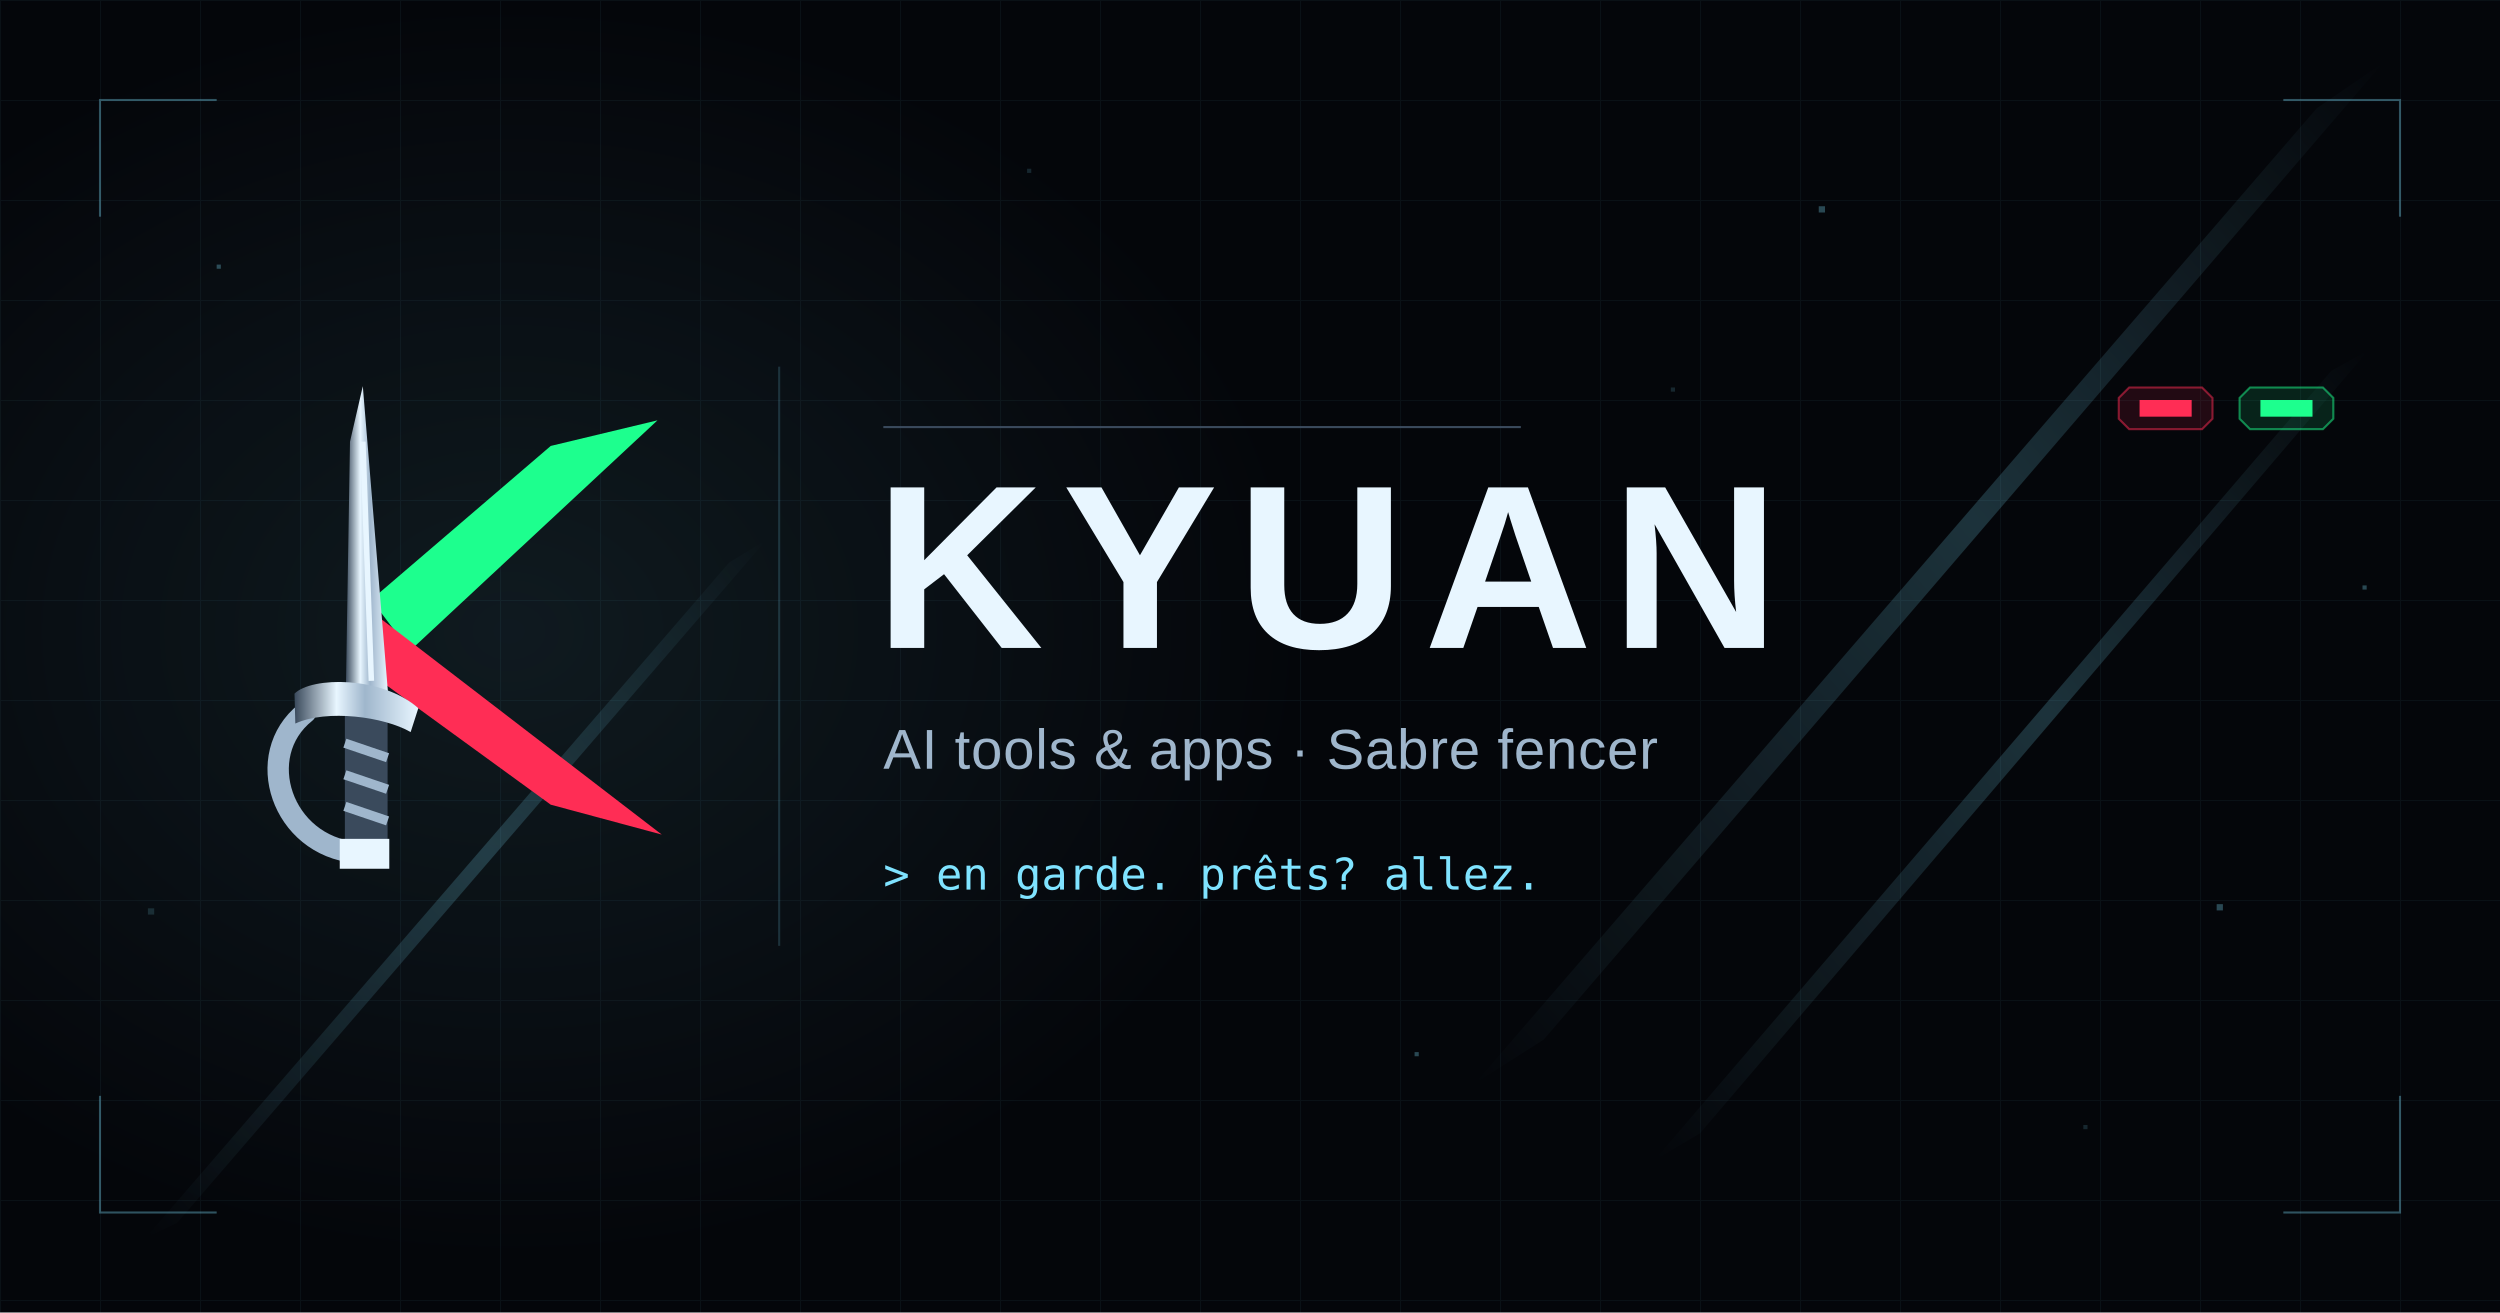
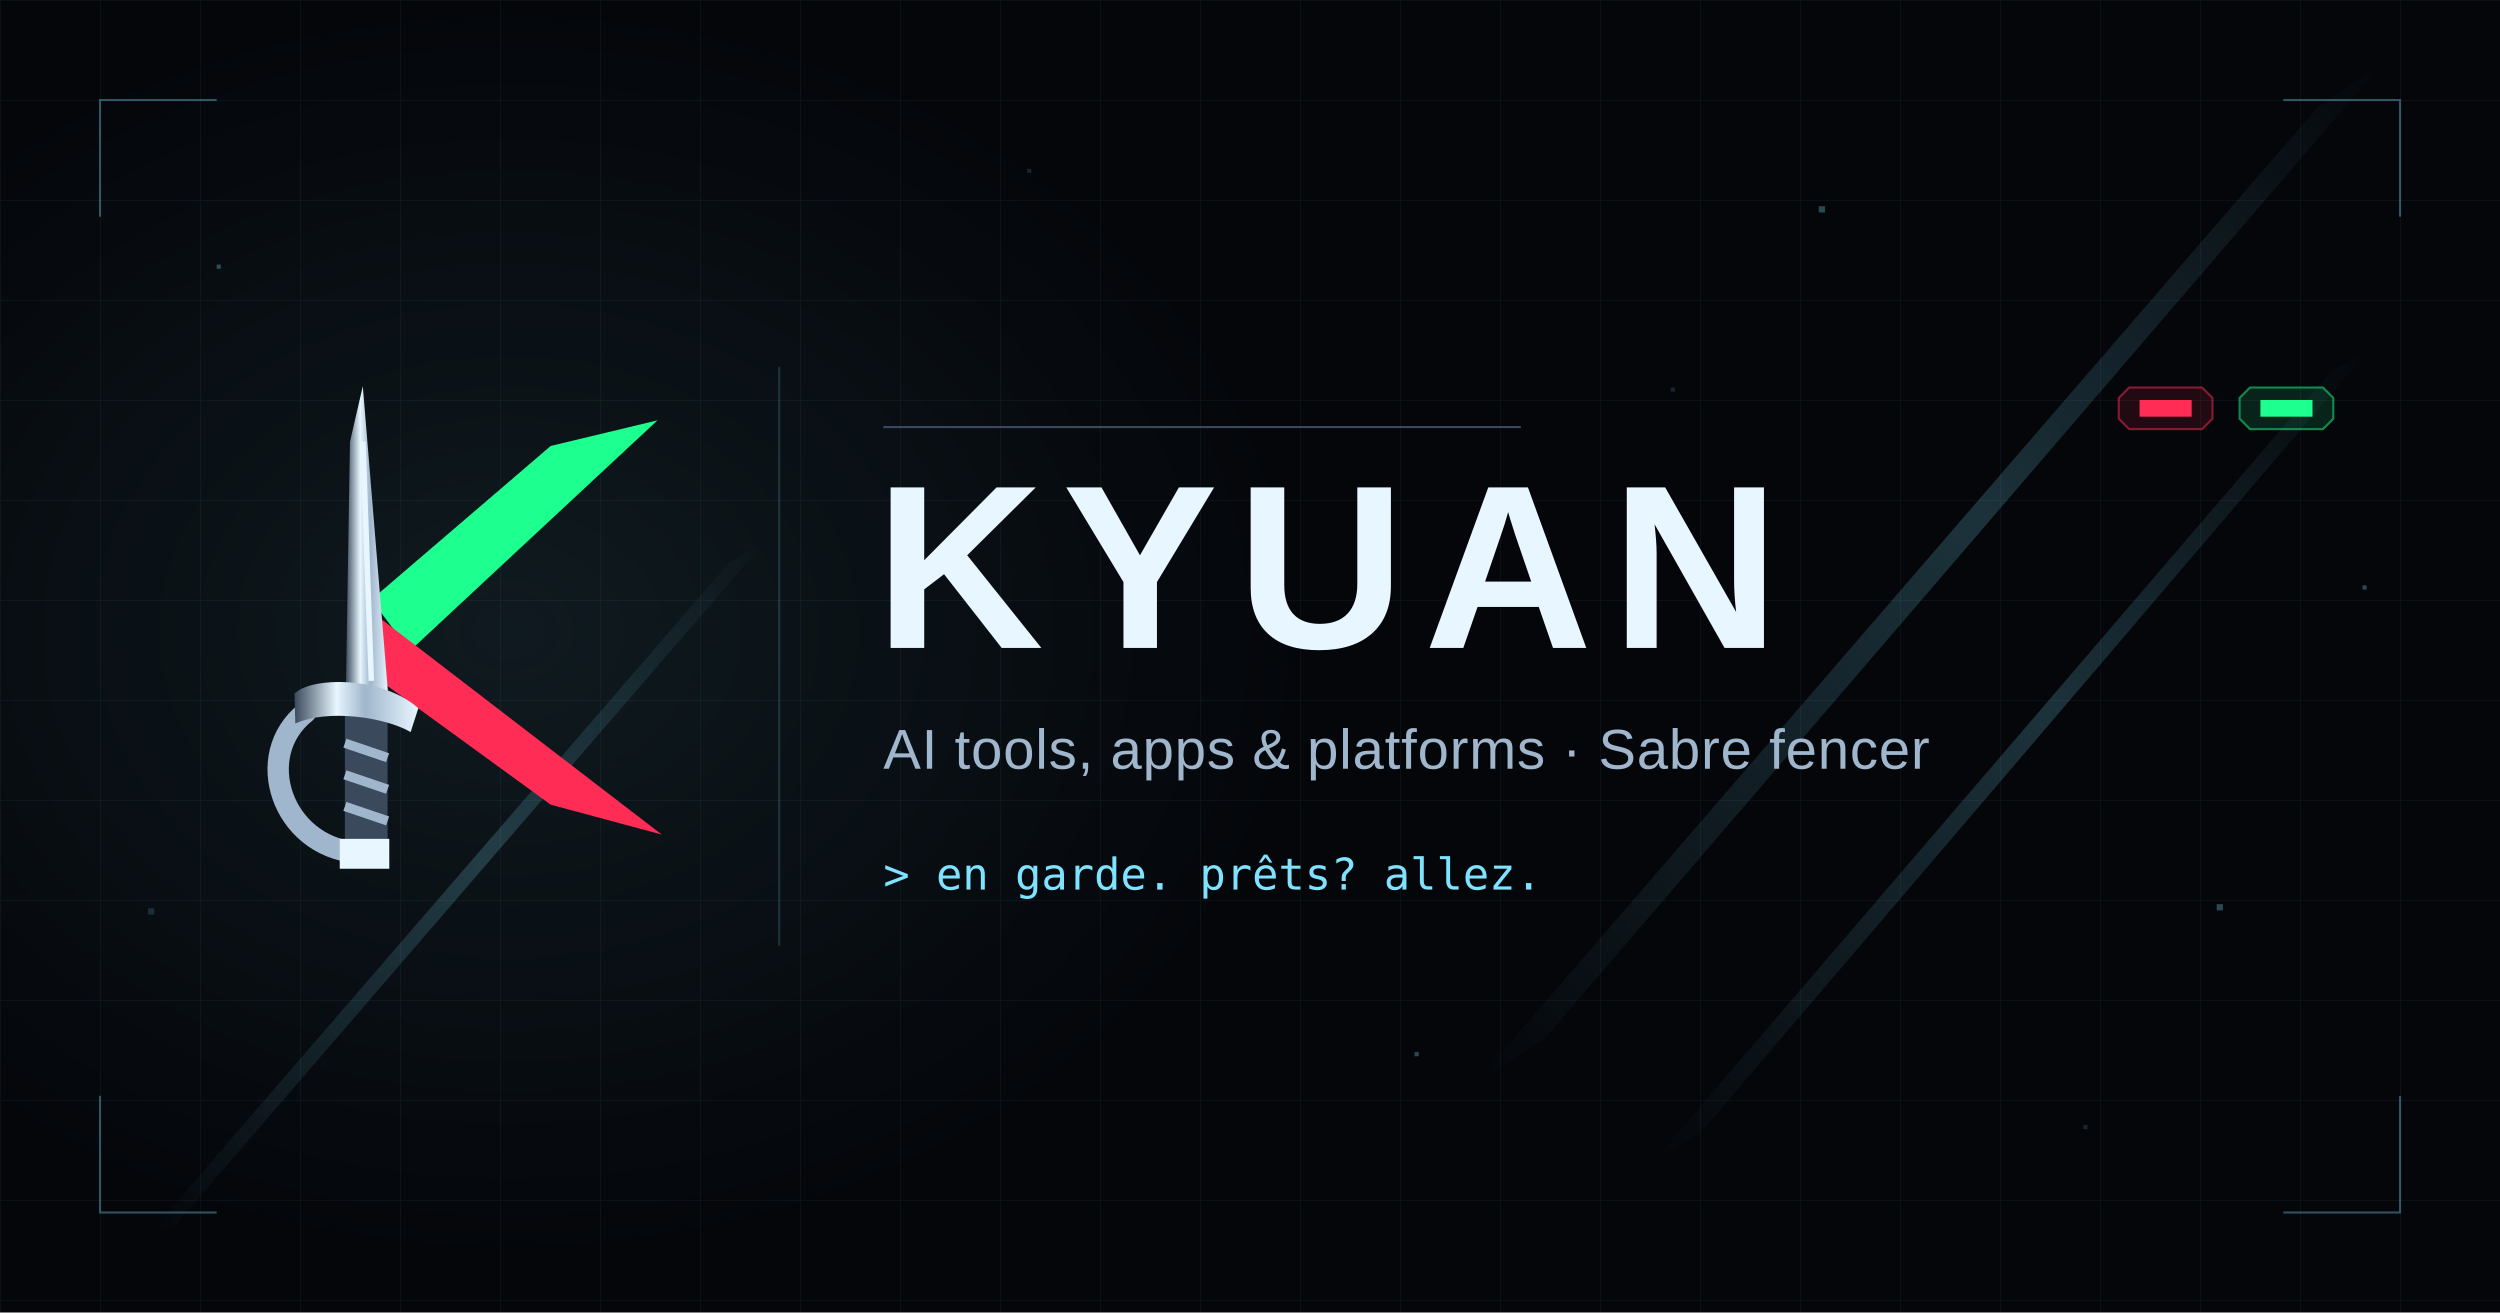
<svg xmlns="http://www.w3.org/2000/svg" version="1.1" viewBox="0 0 1200 630">
  <defs>
    <pattern id="og-grid" width="48" height="48" patternUnits="userSpaceOnUse">
      <path d="M48 0H0V48" fill="none" stroke="#7fe3ff" stroke-opacity="0.05" />
    </pattern>
    <linearGradient id="og-steel" x1="0" y1="0" x2="1" y2="0">
      <stop offset="0" stop-color="#3a4a5c" />
      <stop offset="0.34" stop-color="#e8f6ff" />
      <stop offset="0.57" stop-color="#9fb6cc" />
      <stop offset="1" stop-color="#e8f6ff" />
    </linearGradient>
    <linearGradient id="og-slash" x1="0" y1="1" x2="1" y2="0">
      <stop stop-color="#7fe3ff" stop-opacity="0" />
      <stop offset="0.55" stop-color="#7fe3ff" stop-opacity="0.2" />
      <stop offset="1" stop-color="#7fe3ff" stop-opacity="0" />
    </linearGradient>
    <radialGradient id="og-aura">
      <stop stop-color="#7fe3ff" stop-opacity="0.09" />
      <stop offset="1" stop-color="#7fe3ff" stop-opacity="0" />
    </radialGradient>
  </defs>
  <path fill="#04060a" d="M0 0H1200V630H0Z" />
  <path fill="url(#og-grid)" d="M0 0H1200V630H0Z" />
  <ellipse cx="245" cy="303" rx="380" ry="300" fill="url(#og-aura)" />
  <g fill="url(#og-slash)">
    <path d="M708 520 1112 52 1144 30 741 499Z" />
    <path d="m794 557 325-379 18-10-321 376Z" />
    <path d="M70 594 350 270 368 259 85 587Z" />
  </g>
  <g fill="#7fe3ff">
    <path opacity="0.3" d="M873 99h3v3h-3Zm191 335h3v3h-3ZM104 127h2v2h-2ZM1134 281h2v2h-2ZM679 505h2v2h-2Z" />
    <path opacity="0.15" d="M493 81h2v2h-2ZM1000 540h2v2h-2ZM71 436h3v3h-3ZM802 186h2v2h-2Z" />
  </g>
  <g fill="none" stroke="#7fe3ff" stroke-width="1" stroke-opacity="0.35">
    <path d="M48 104V48H104m992 0h56v56M48 526v56h56m992 0h56v-56" />
    <path d="M374 176V454" stroke-opacity="0.17" />
  </g>
  <g transform="translate(86 171) scale(4.1)">
    <path d="M22.5 28.5 43.5 10.5 56 7.5 27 34.5Z" fill="#1dff8e" />
    <path d="M22 29.5 56.5 56 43.5 52.5 21.5 36.5Z" fill="#ff2d55" />
    <path d="M21.5 3.5 24.5 40 19.5 40 20 10Z" fill="url(#og-steel)" />
    <path d="M21.5 10 22.5 38" fill="none" stroke="#e8f6ff" stroke-width="0.65" />
    <path d="M14.8 41.7C8.5 46.7 12 57.3 20.7 58.1" fill="none" stroke="#9fb6cc" stroke-width="2.5" stroke-linecap="round" />
    <path d="M19.4 42H24.4V56.8H19.4Z" fill="#3a4a5c" />
    <path d="m19.4 45.3 5 1.7m-5 2 5 1.7m-5 2 5 1.7" fill="none" stroke="#9fb6cc" stroke-width="1.1" />
    <path d="M13.5 39.5C15.5 37.5 23.7 37.4 28 41.2L27.1 44C24 42.2 17.3 41.3 13.6 43Z" fill="url(#og-steel)" />
    <path d="M18.8 56.5H24.6V60H18.8Z" fill="#e8f6ff" />
  </g>
  <text x="420" y="311" fill="#e8f6ff" font-family="Chakra Petch, Rajdhani, Arial, sans-serif" font-weight="700" font-size="112" letter-spacing="9">KYUAN</text>
-   <text x="424" y="369" fill="#9fb6cc" font-family="Chakra Petch, Rajdhani, Arial, sans-serif" font-size="27" letter-spacing="0.4">AI tools &amp; apps · Sabre fencer</text>
+   <text x="424" y="369" fill="#9fb6cc" font-family="Chakra Petch, Rajdhani, Arial, sans-serif" font-size="27" letter-spacing="0.4">AI tools, apps &amp; platforms · Sabre fencer</text>
  <text x="424" y="427" fill="#7fe3ff" font-family="JetBrains Mono, Menlo, monospace" font-size="21">&gt; en garde. prêts? allez.</text>
  <path d="M424 205H730" fill="none" stroke="#3a4a5c" stroke-width="1" />
  <g transform="translate(1022 186)">
    <path d="M0 0H35L40 5V15L35 20H0L-5 15V5Z" fill="#ff2d55" fill-opacity="0.12" stroke="#ff2d55" stroke-opacity="0.5" />
    <path d="M5 6H30V14H5Z" fill="#ff2d55" />
    <path d="M58 0H93L98 5V15L93 20H58L53 15V5Z" fill="#1dff8e" fill-opacity="0.12" stroke="#1dff8e" stroke-opacity="0.5" />
    <path d="M63 6H88V14H63Z" fill="#1dff8e" />
  </g>
</svg>
